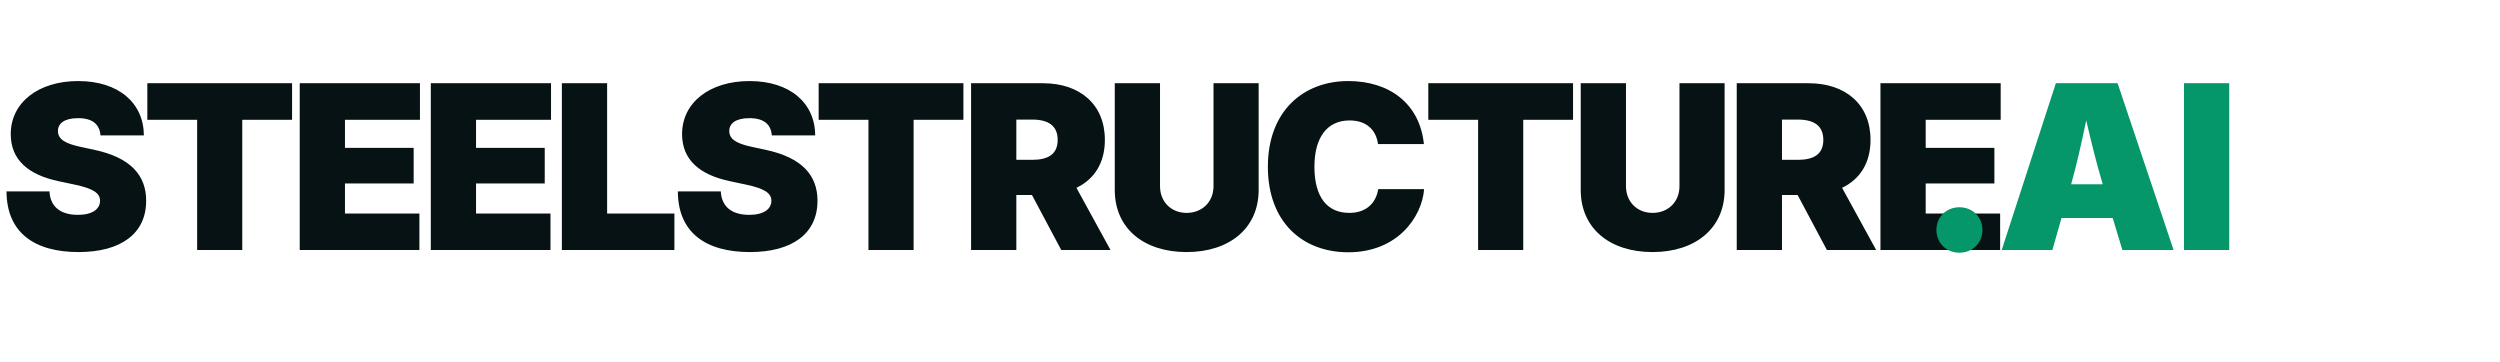
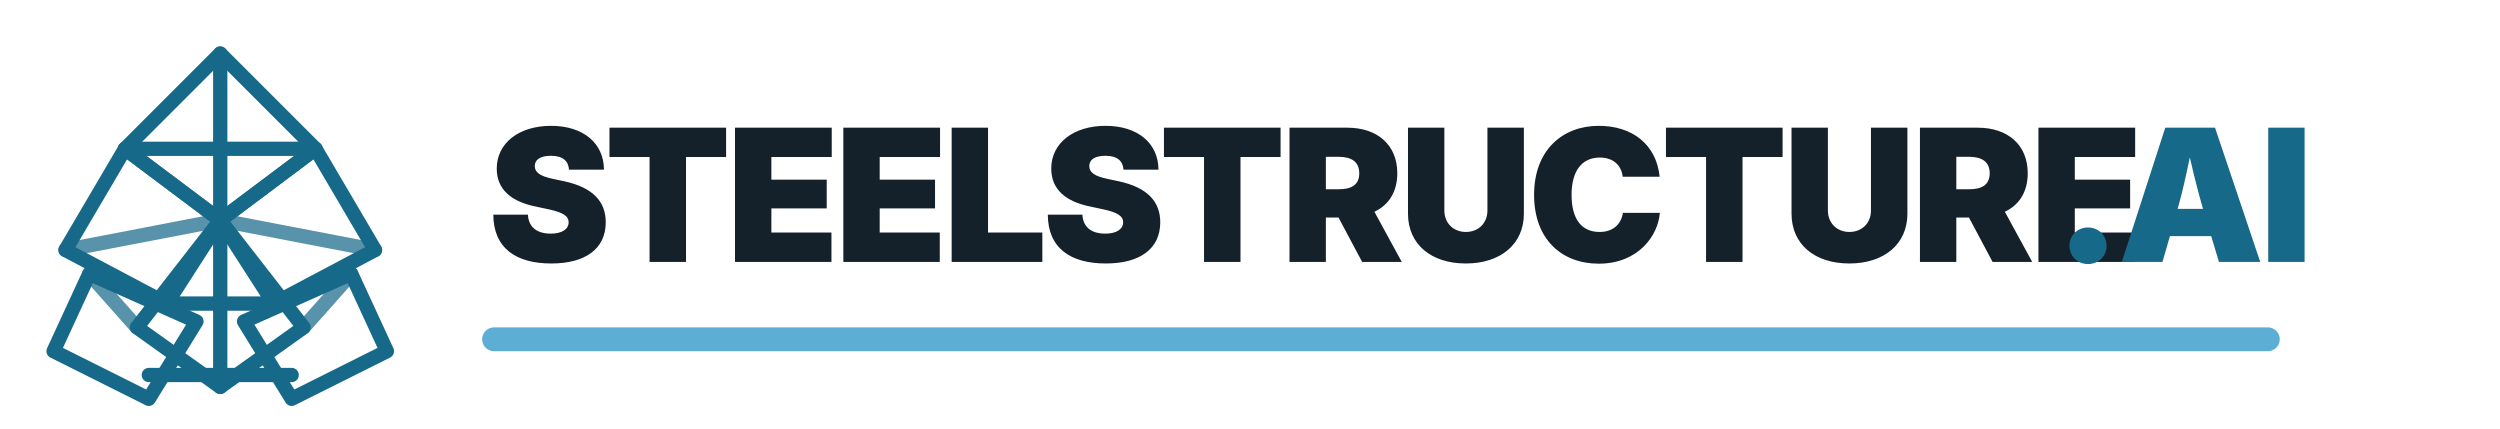
- <svg xmlns="http://www.w3.org/2000/svg" width="360" height="52" viewBox="0 0 360 52" role="img" aria-label="Steelstructure.ai">
-   <rect width="360" height="52" fill="transparent" />
-   <text x="0" y="36" fill="#071214" font-family="Inter, Arial, Helvetica, sans-serif" font-size="33" font-weight="900" letter-spacing="-1.35">STEELSTRUCTURE</text>
-   <text x="276" y="36" fill="#059669" font-family="Inter, Arial, Helvetica, sans-serif" font-size="33" font-weight="900" letter-spacing="-0.8">.AI</text>
+ <svg xmlns="http://www.w3.org/2000/svg" width="420" height="72" viewBox="0 0 420 72" role="img" aria-label="STEELSTRUCTURE.AI logo">
+   <defs>
+     <style>
+       .word{font-family:Inter,Manrope,"Avenir Next","Segoe UI",Arial,sans-serif;font-weight:850;letter-spacing:-0.8px}
+     </style>
+   </defs>
+   <g transform="translate(7 7)" fill="none" stroke="#17698a" stroke-width="2.4" stroke-linejoin="round" stroke-linecap="round">
+     <path d="M30 2 14 18l16 12 16-12Z" />
+     <path d="M14 18 4 35l17 9 9-14Z" />
+     <path d="M46 18 56 35l-17 9-9-14Z" />
+     <path d="M30 30 16 48l14 10 14-10Z" />
+     <path d="M8 39 2 52l16 8 8-13Z" />
+     <path d="M52 39 58 52l-16 8-8-13Z" />
+     <path d="M18 56h24M30 2v56M14 18h32M21 44h18" />
+     <path d="M30 30 4 35M30 30l26 5M16 48l-8-9M44 48l8-9" opacity="0.72" />
+   </g>
+   <text class="word" x="82" y="44" font-size="31" fill="#14212a">STEELSTRUCTURE</text>
+   <text class="word" x="345" y="44" font-size="31" fill="#17698a">.AI</text>
+   <path d="M83 57h298" stroke="#4aa5d0" stroke-width="4" stroke-linecap="round" opacity="0.9" />
</svg>
